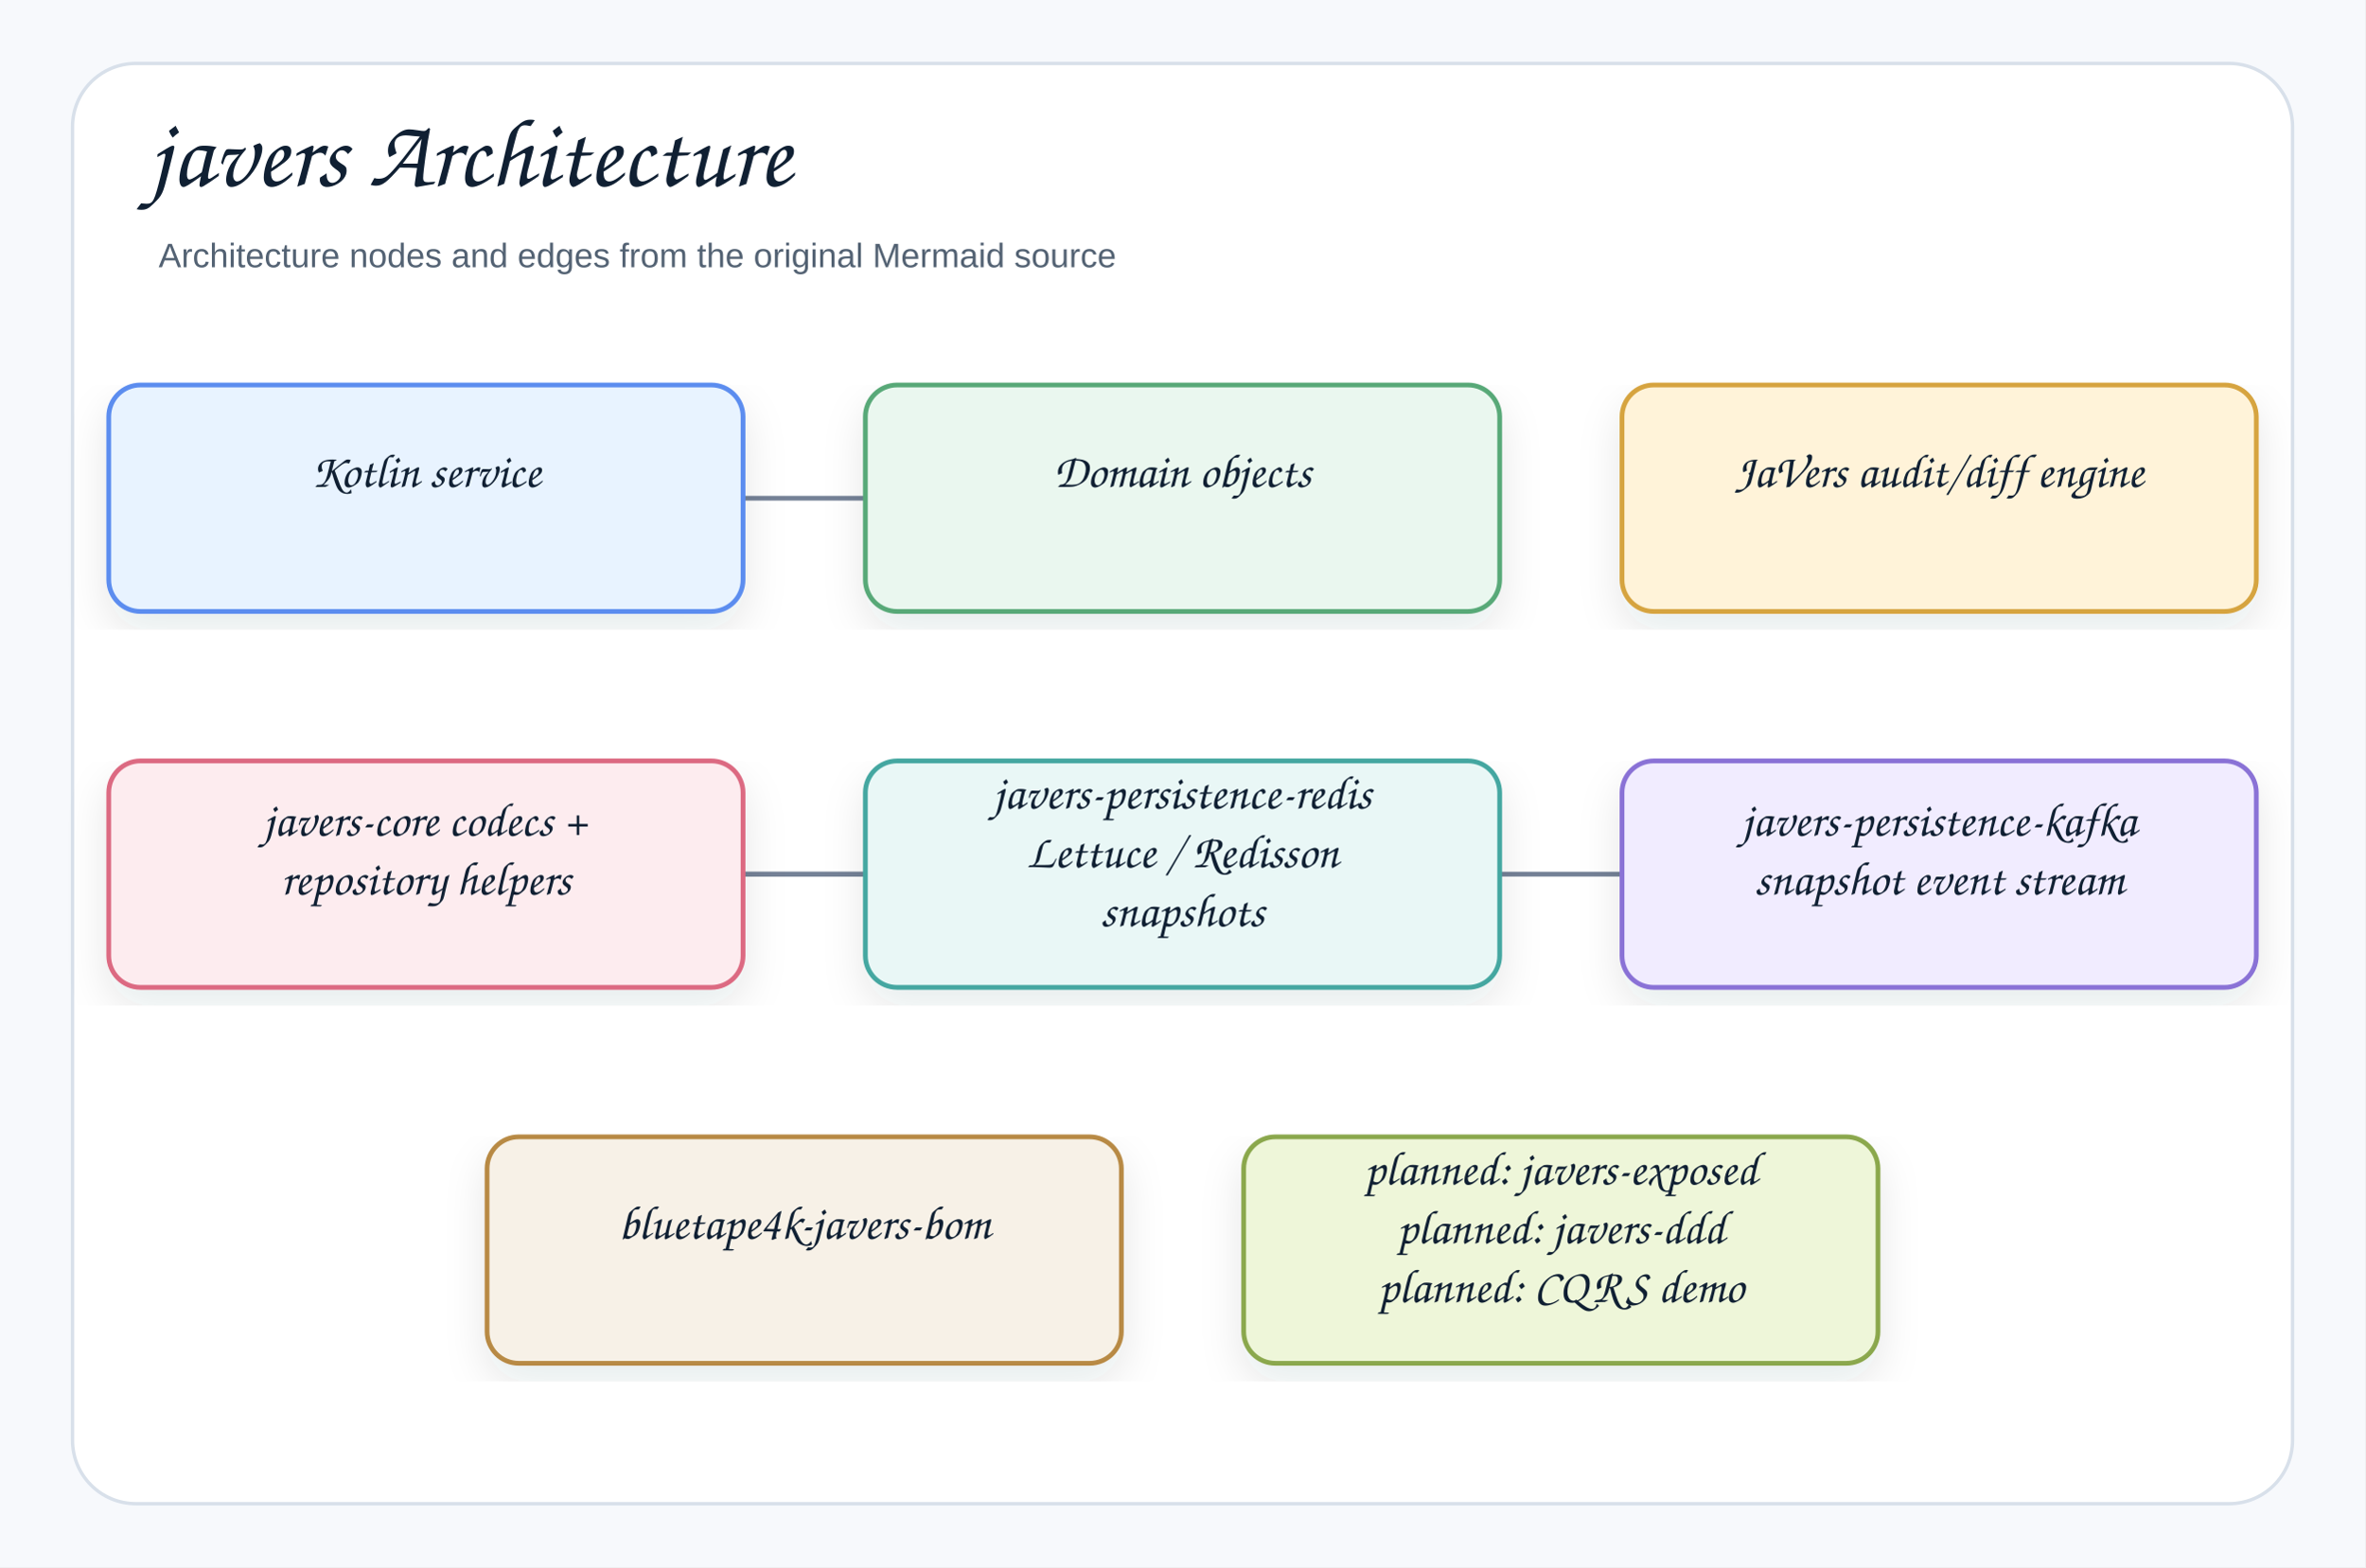
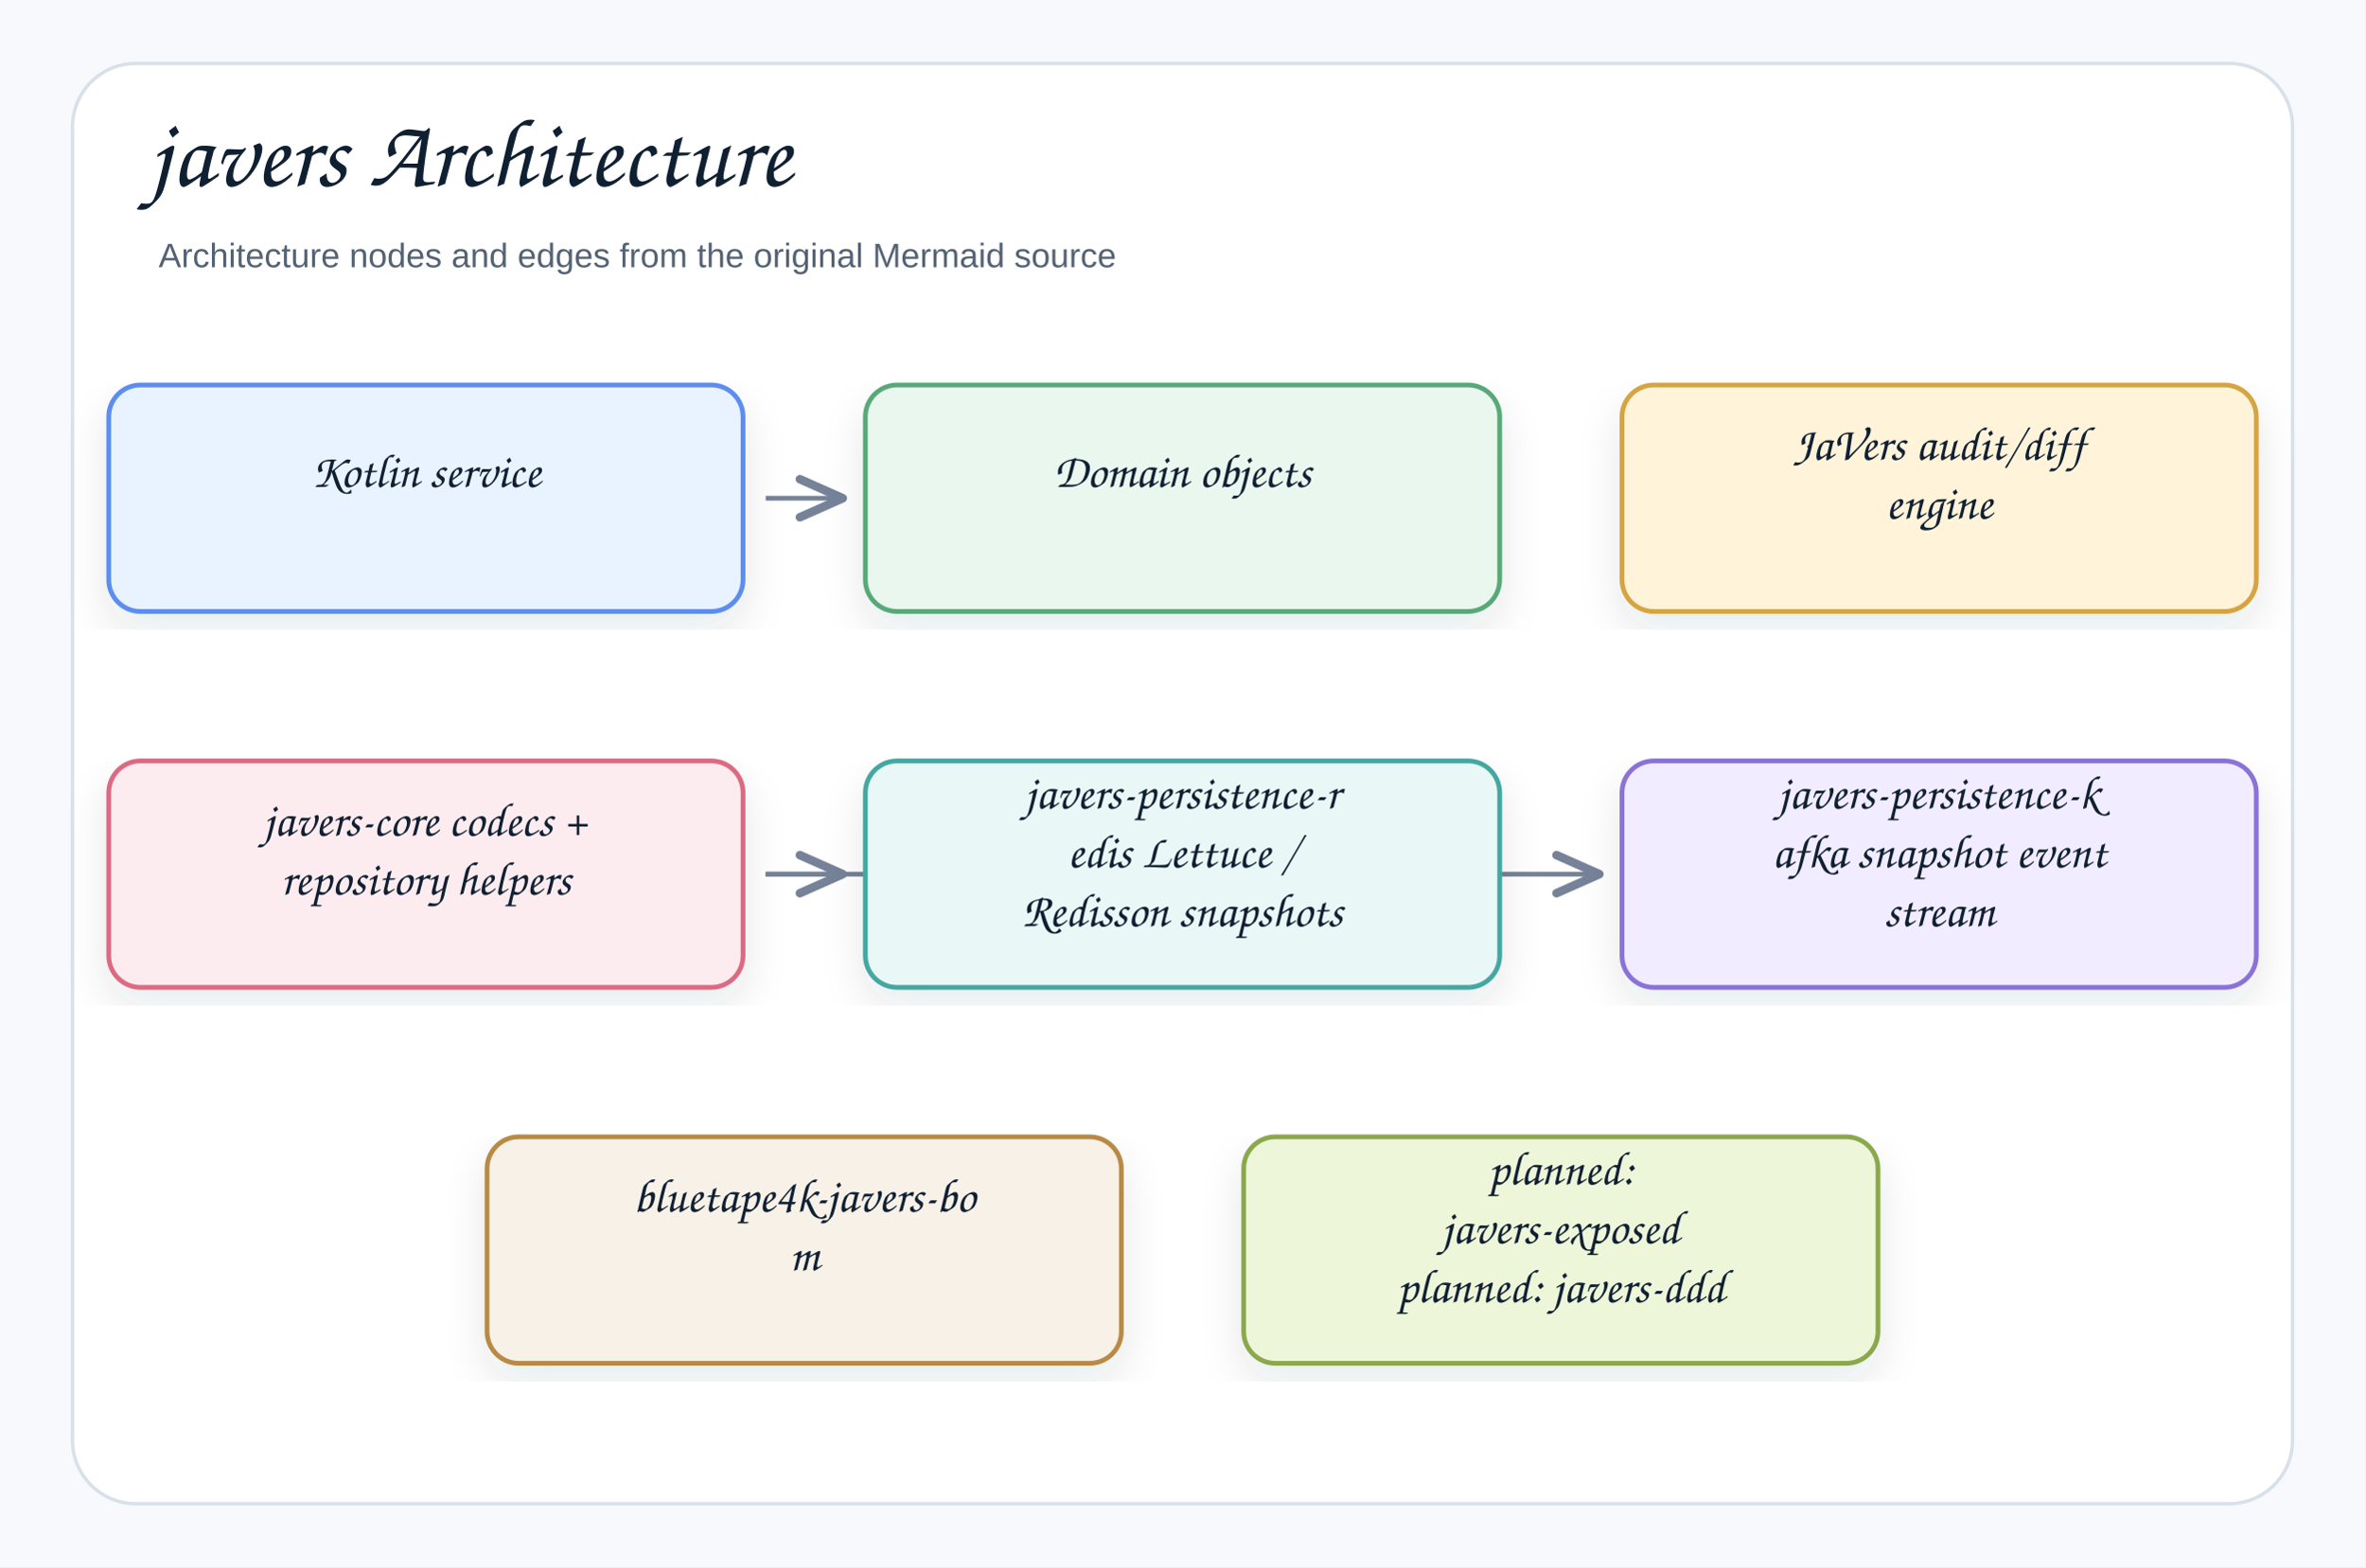
<svg xmlns="http://www.w3.org/2000/svg" width="1044" height="692" viewBox="0 0 1044 692" role="img" aria-label="javers Architecture">
  <defs>
    <filter id="shadow" x="-8%" y="-8%" width="116%" height="116%">
      <feDropShadow dx="0" dy="8" stdDeviation="9" flood-color="#1f2937" flood-opacity="0.10" />
    </filter>
    <marker id="openArrow" markerWidth="12" markerHeight="10" refX="10" refY="5" orient="auto" markerUnits="strokeWidth">
      <path d="M 1 1 L 10 5 L 1 9" fill="none" stroke="#758297" stroke-width="1.8" stroke-linecap="round" stroke-linejoin="round" />
    </marker>
    <marker id="inherit" markerWidth="14" markerHeight="12" refX="12" refY="6" orient="auto" markerUnits="strokeWidth">
      <path d="M 0 1 L 12 6 L 0 11 Z" fill="#ffffff" stroke="#758297" stroke-width="1.8" />
    </marker>
    <style>
    .canvas{fill:#f7f9fc}.frame{fill:#fff;stroke:#d8e0ea;stroke-width:1.5}
    .title{font-family:"Architects Daughter","Comic Sans MS","Comic Sans",cursive;font-size:43px;font-weight:400;fill:#102033}
    .subtitle{font-family:"Comic Sans MS","Comic Sans","Comic Neue",Arial,sans-serif;font-size:15px;font-weight:400;fill:#536273}
    .label{font-family:"Architects Daughter","Comic Sans MS","Comic Sans",cursive;font-size:25px;font-weight:400;fill:#102033}
    .smallLabel{font-family:"Architects Daughter","Comic Sans MS","Comic Sans",cursive;font-size:21px;font-weight:400;fill:#102033}
    .mono{font-family:"Comic Sans MS","Comic Sans","Comic Neue",Arial,sans-serif;font-size:12px;font-weight:400;fill:#102033}
    .small{font-family:"Comic Sans MS","Comic Sans","Comic Neue",Arial,sans-serif;font-size:12px;font-weight:400;fill:#536273}
    .strong{font-family:"Comic Sans MS","Comic Sans","Comic Neue",Arial,sans-serif;font-size:13px;font-weight:400;fill:#102033}
    .card{stroke-width:2.1;filter:url(#shadow)}.compartment{stroke-width:1.5;fill:none}
    .line{stroke:#758297;stroke-width:2.1;fill:none;marker-end:url(#openArrow)}
    .plainLine{stroke:#758297;stroke-width:2.1;fill:none}
    .dashed{stroke:#758297;stroke-width:2.1;stroke-dasharray:7 6;fill:none;marker-end:url(#openArrow)}
    .inheritLine{stroke:#758297;stroke-width:2.2;fill:none;marker-end:url(#inherit)}
    .implLine{stroke:#758297;stroke-width:2.2;stroke-dasharray:8 7;fill:none;marker-end:url(#inherit)}
  </style>
  </defs>
  <rect class="canvas" width="1044" height="692" />
  <rect class="frame" x="32" y="28" width="980" height="636" rx="28" />
  <text class="title" x="66" y="82">javers Architecture</text>
  <text class="subtitle" x="70" y="118">Architecture nodes and edges from the original Mermaid source</text>
-   <path class="line" d="M188 386 C188 386 856 386 856 386" />
-   <path class="line" d="M188 386 C188 386 522 386 522 386" />
-   <path class="line" d="M188 220 C188 220 522 220 522 220" />
+   <path class="line" d="M338 386 C338 386 706 386 706 386" />
+   <path class="line" d="M338 386 C338 386 372 386 372 386" />
+   <path class="line" d="M338 220 C338 220 372 220 372 220" />
  <g transform="translate(48,170)">
    <rect class="card" x="0" y="0" width="280" height="100" rx="14" fill="#E8F3FF" stroke="#5B8DEF" />
    <text class="smallLabel" x="140" y="45" text-anchor="middle">Kotlin service</text>
  </g>
  <g transform="translate(382,170)">
    <rect class="card" x="0" y="0" width="280" height="100" rx="14" fill="#EAF7EF" stroke="#58A978" />
    <text class="smallLabel" x="140" y="45" text-anchor="middle">Domain objects</text>
  </g>
  <g transform="translate(716,170)">
    <rect class="card" x="0" y="0" width="280" height="100" rx="14" fill="#FFF3D9" stroke="#D6A441" />
-     <text class="smallLabel" x="140" y="45" text-anchor="middle">JaVers audit/diff engine</text>
+     <text class="smallLabel" x="140" y="33" text-anchor="middle">JaVers audit/diff</text>
+     <text class="smallLabel" x="140" y="59" text-anchor="middle">engine</text>
  </g>
  <g transform="translate(48,336)">
    <rect class="card" x="0" y="0" width="280" height="100" rx="14" fill="#FDECEF" stroke="#DC6B82" />
    <text class="smallLabel" x="140" y="33" text-anchor="middle">javers-core codecs +</text>
    <text class="smallLabel" x="140" y="59" text-anchor="middle">repository helpers</text>
  </g>
  <g transform="translate(382,336)">
    <rect class="card" x="0" y="0" width="280" height="100" rx="14" fill="#E9F7F6" stroke="#45A7A1" />
-     <text class="smallLabel" x="140" y="21" text-anchor="middle">javers-persistence-redis</text>
-     <text class="smallLabel" x="140" y="47" text-anchor="middle">Lettuce / Redisson</text>
-     <text class="smallLabel" x="140" y="73" text-anchor="middle">snapshots</text>
+     <text class="smallLabel" x="140" y="21" text-anchor="middle">javers-persistence-r</text>
+     <text class="smallLabel" x="140" y="47" text-anchor="middle">edis Lettuce /</text>
+     <text class="smallLabel" x="140" y="73" text-anchor="middle">Redisson snapshots</text>
  </g>
  <g transform="translate(716,336)">
    <rect class="card" x="0" y="0" width="280" height="100" rx="14" fill="#F1ECFF" stroke="#8A72D6" />
-     <text class="smallLabel" x="140" y="33" text-anchor="middle">javers-persistence-kafka</text>
-     <text class="smallLabel" x="140" y="59" text-anchor="middle">snapshot event stream</text>
+     <text class="smallLabel" x="140" y="21" text-anchor="middle">javers-persistence-k</text>
+     <text class="smallLabel" x="140" y="47" text-anchor="middle">afka snapshot event</text>
+     <text class="smallLabel" x="140" y="73" text-anchor="middle">stream</text>
  </g>
  <g transform="translate(215,502)">
    <rect class="card" x="0" y="0" width="280" height="100" rx="14" fill="#F7F1E7" stroke="#B88A44" />
-     <text class="smallLabel" x="140" y="45" text-anchor="middle">bluetape4k-javers-bom</text>
+     <text class="smallLabel" x="140" y="33" text-anchor="middle">bluetape4k-javers-bo</text>
+     <text class="smallLabel" x="140" y="59" text-anchor="middle">m</text>
  </g>
  <g transform="translate(549,502)">
    <rect class="card" x="0" y="0" width="280" height="100" rx="14" fill="#EEF6D9" stroke="#8BA84D" />
-     <text class="smallLabel" x="140" y="21" text-anchor="middle">planned: javers-exposed</text>
-     <text class="smallLabel" x="140" y="47" text-anchor="middle">planned: javers-ddd</text>
-     <text class="smallLabel" x="140" y="73" text-anchor="middle">planned: CQRS demo</text>
+     <text class="smallLabel" x="140" y="21" text-anchor="middle">planned:</text>
+     <text class="smallLabel" x="140" y="47" text-anchor="middle">javers-exposed</text>
+     <text class="smallLabel" x="140" y="73" text-anchor="middle">planned: javers-ddd</text>
  </g>
</svg>
